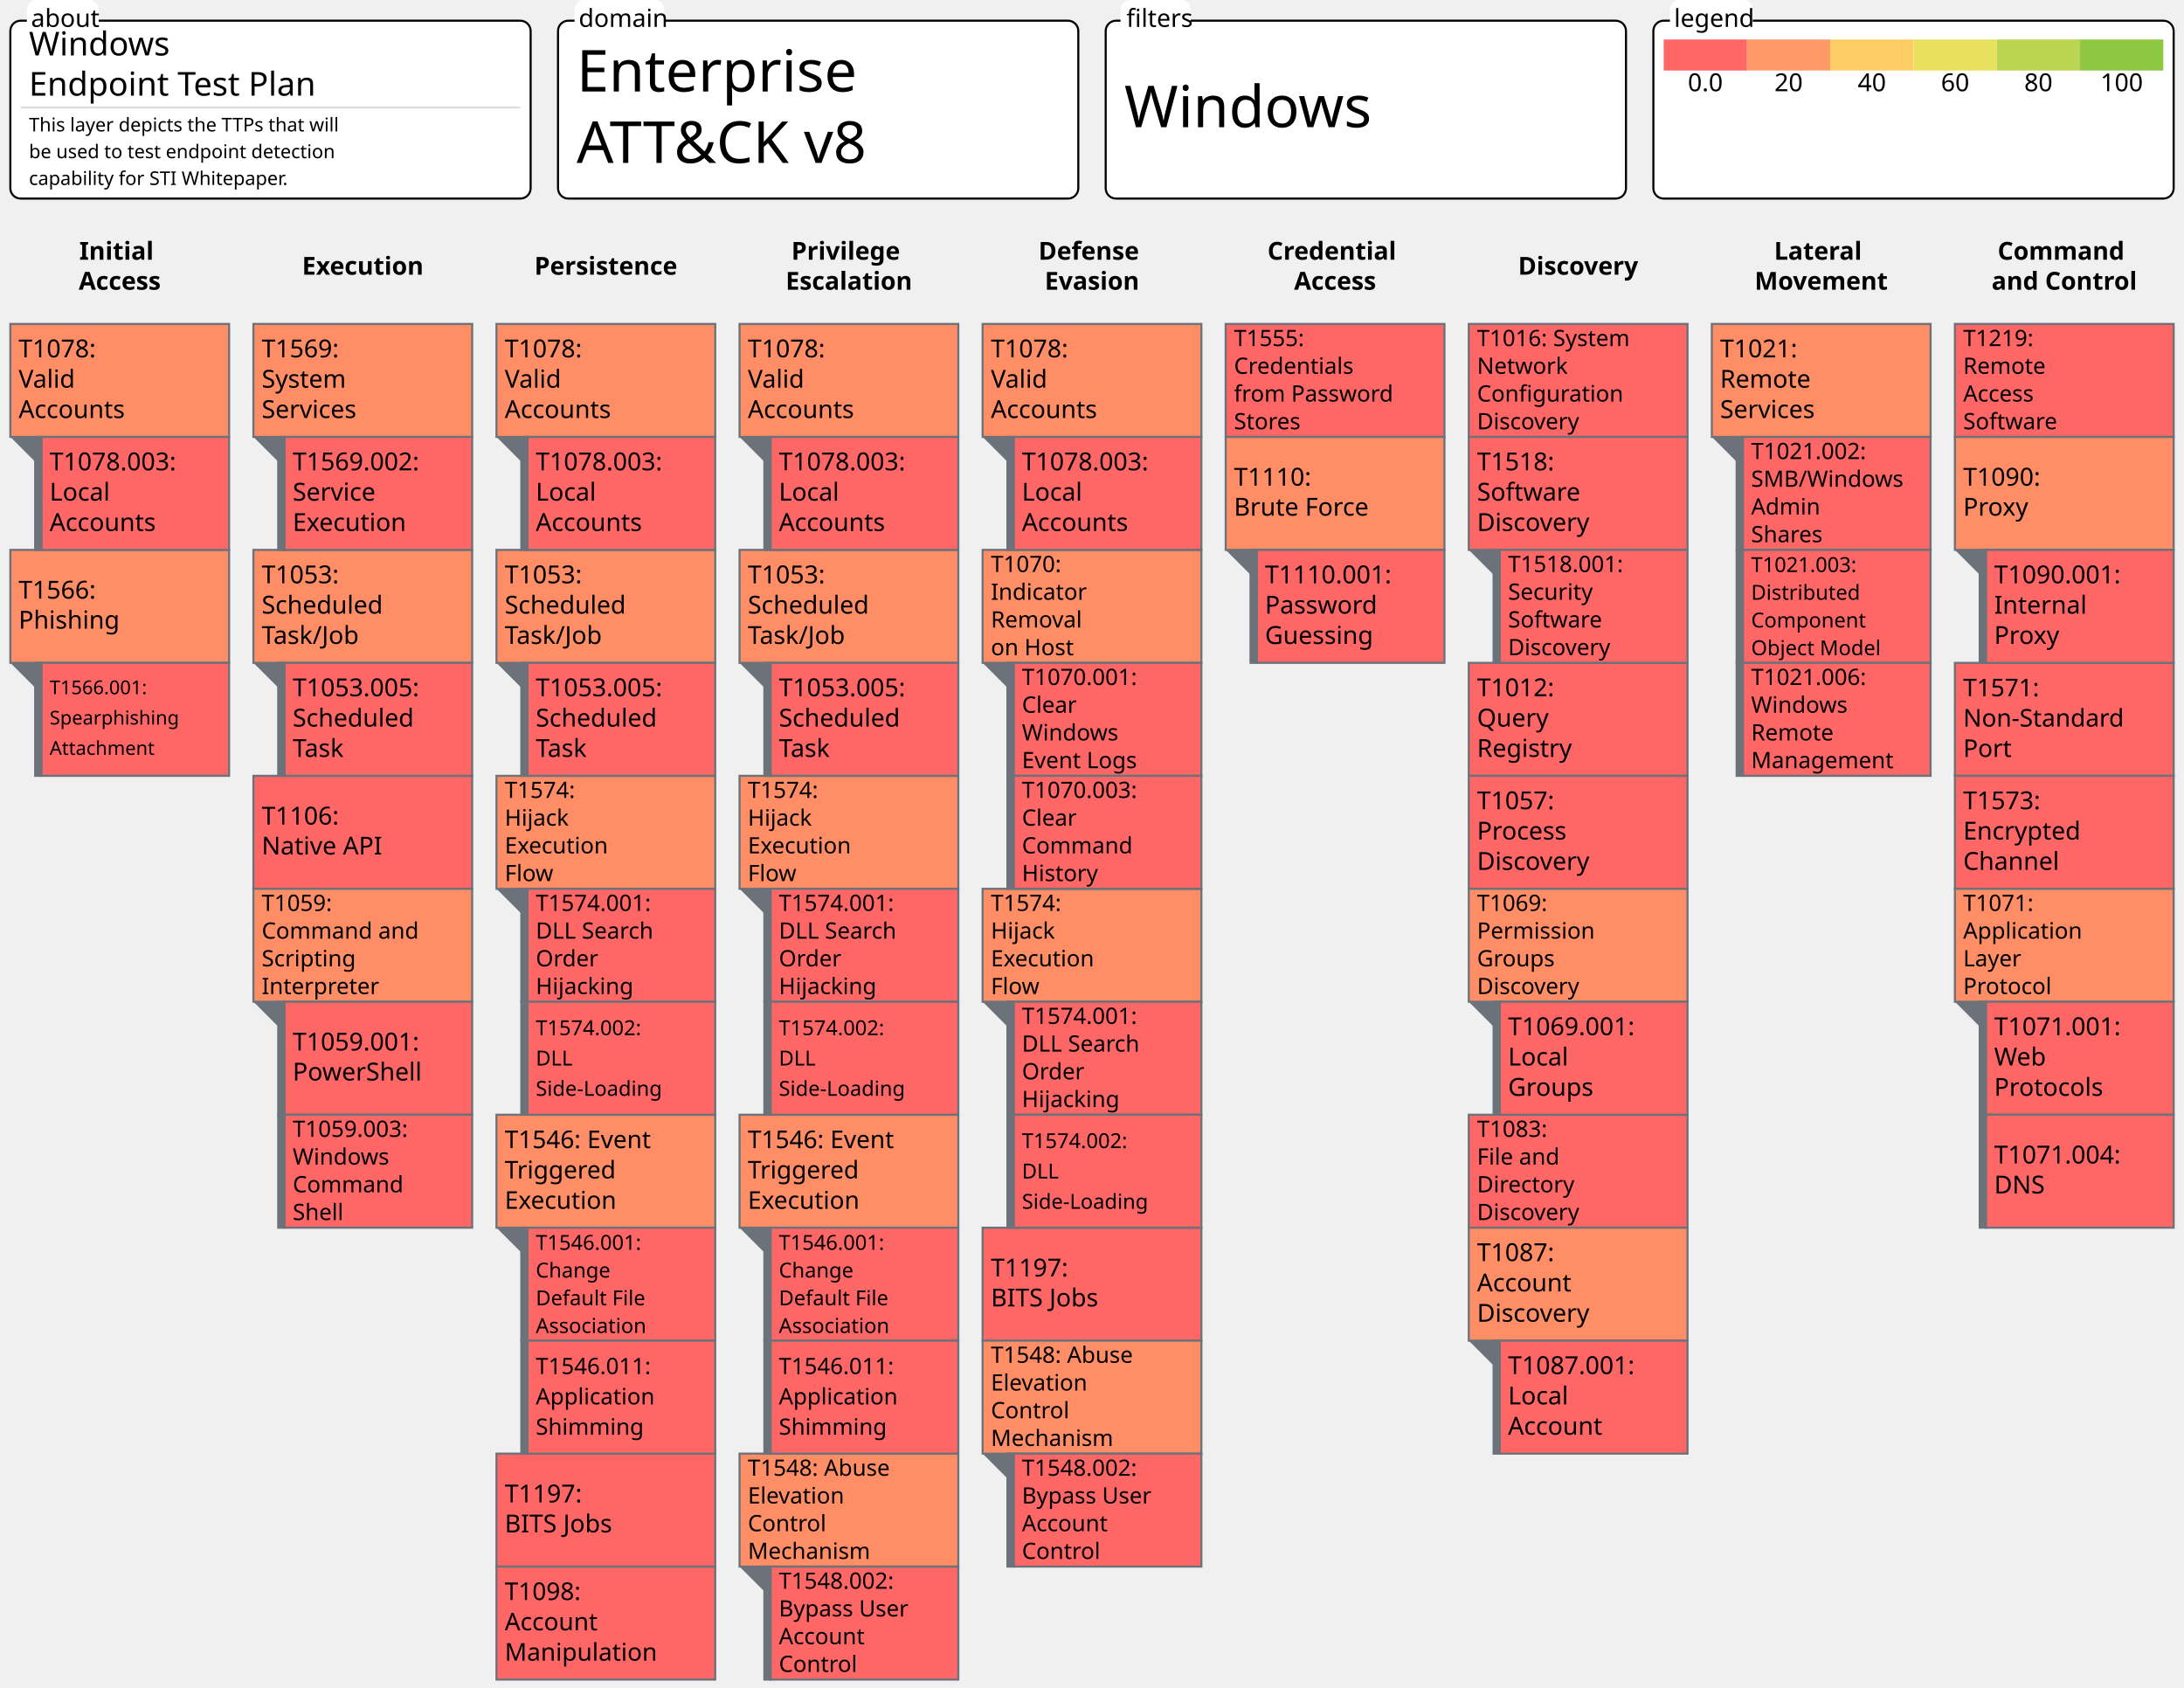
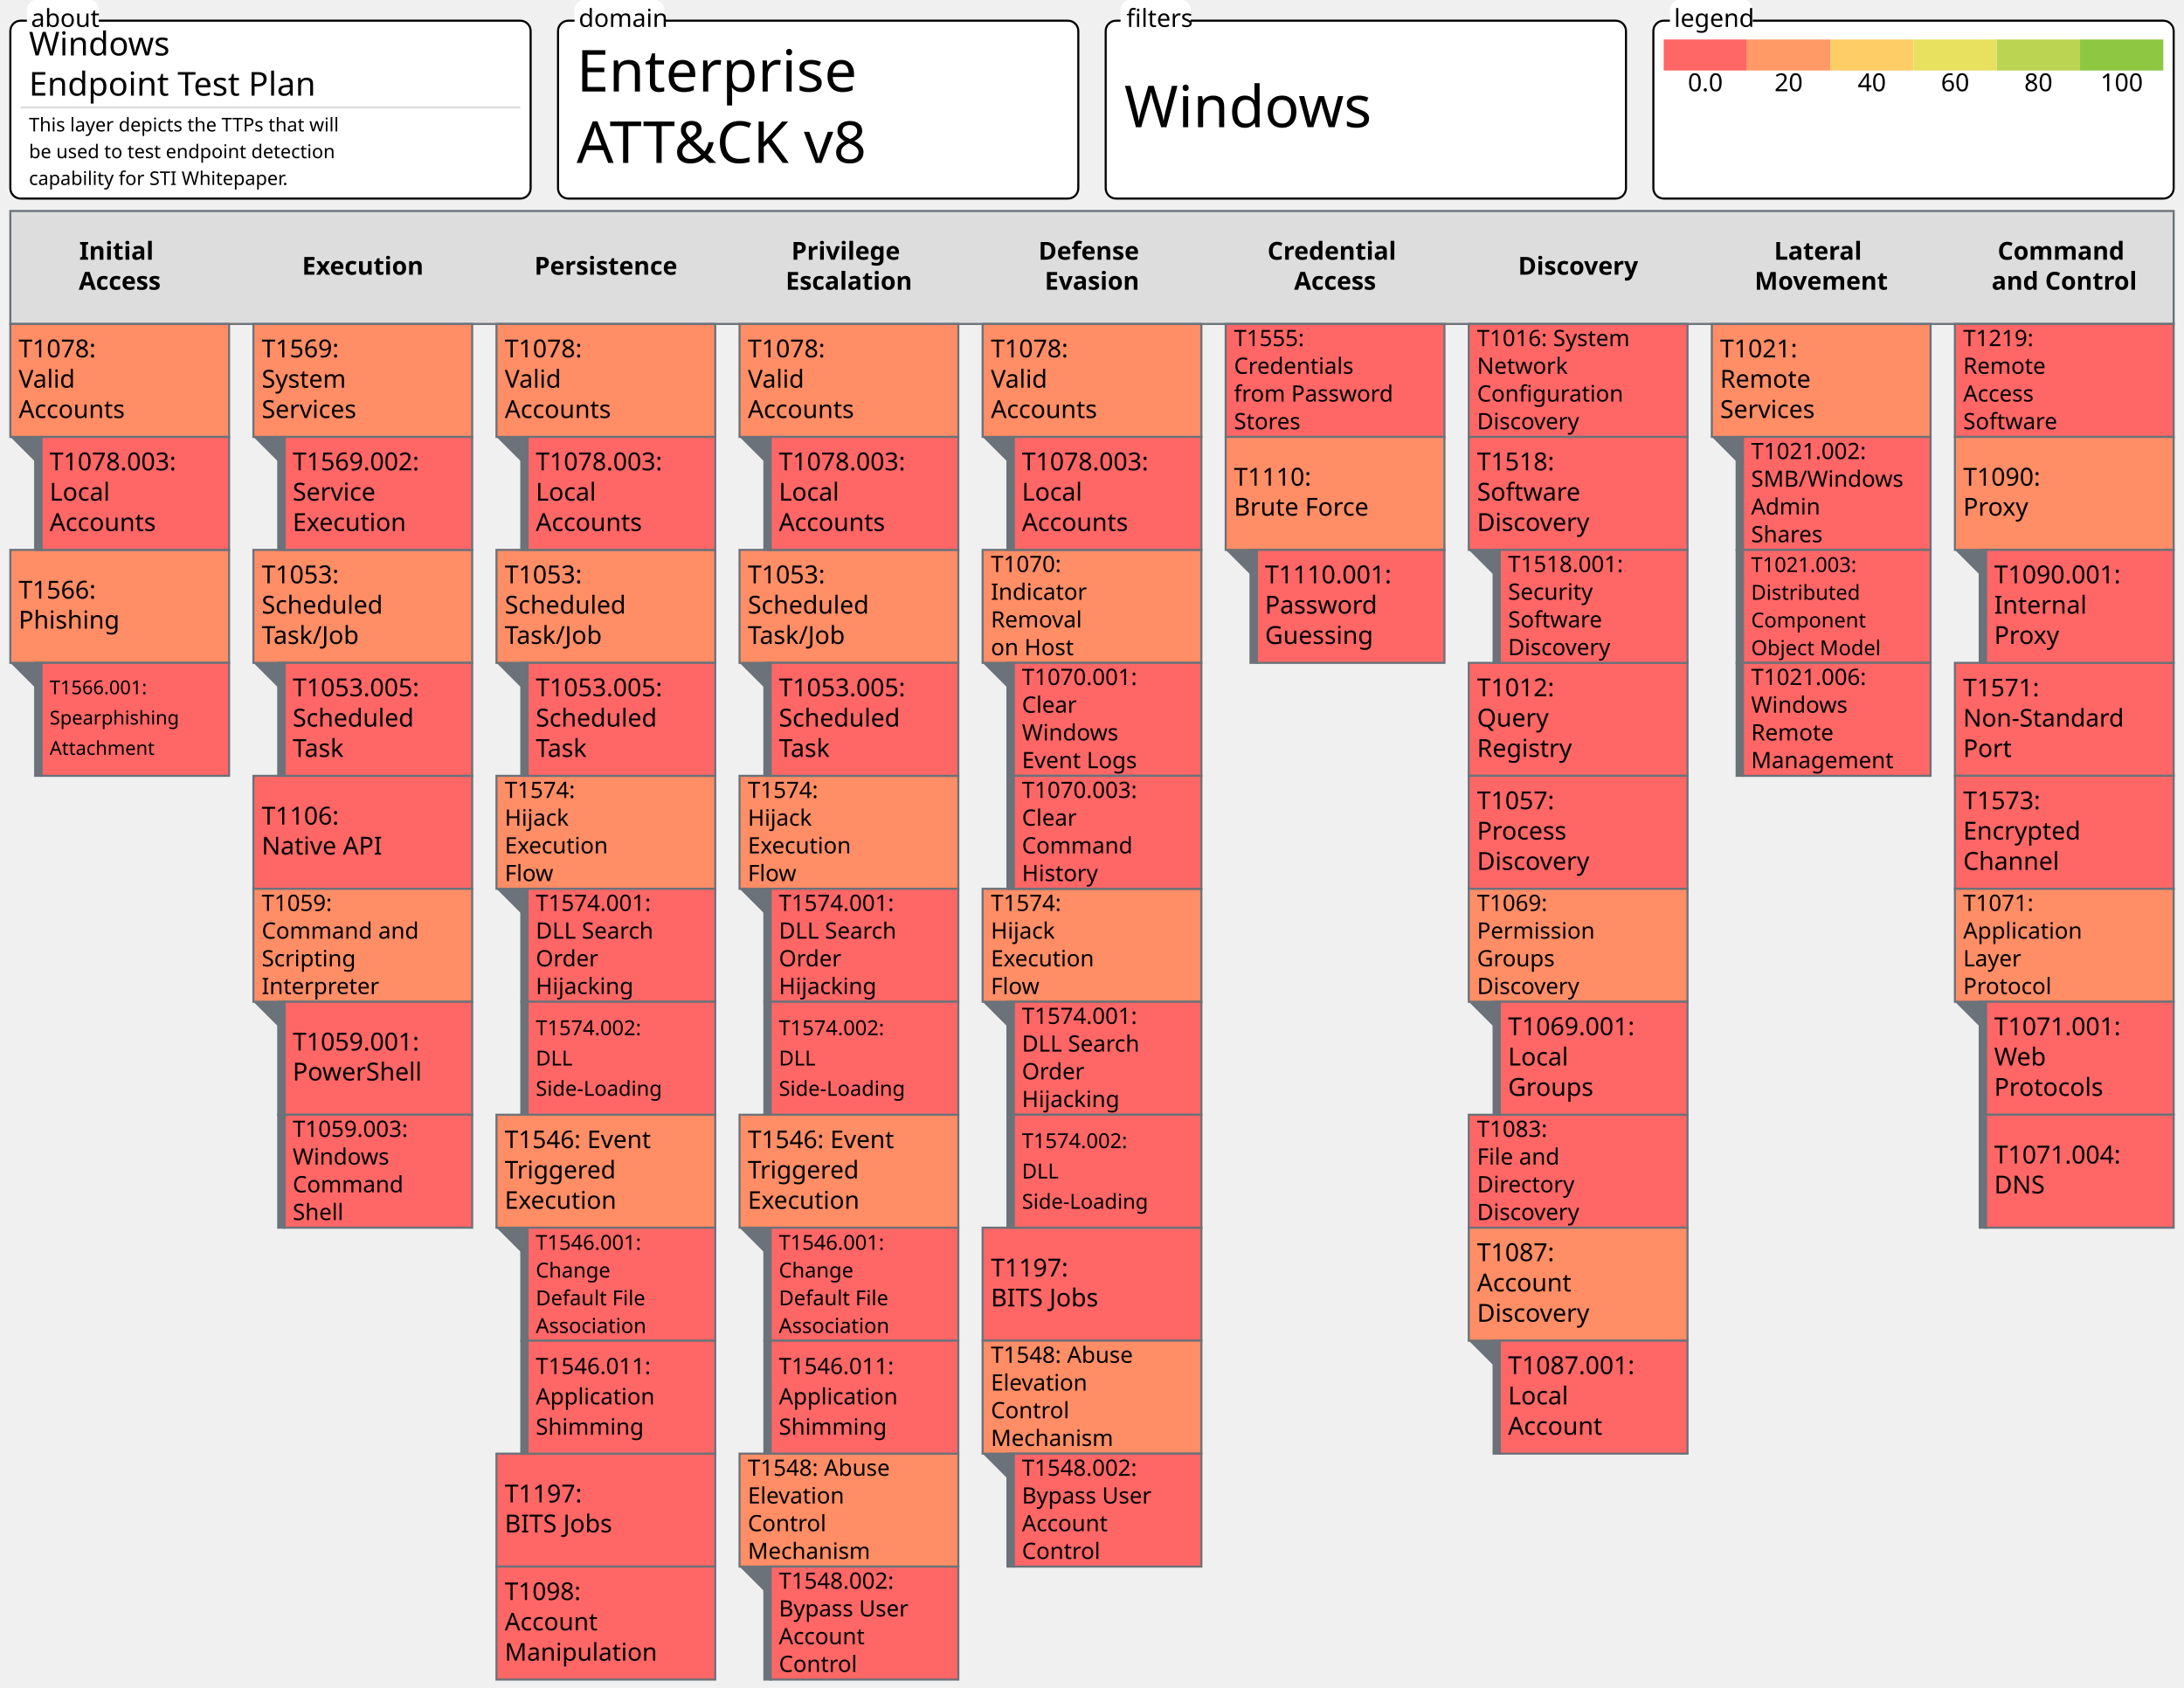
<svg xmlns="http://www.w3.org/2000/svg" width="1056" height="816" id="svgvm0">
  <g transform="translate(5,5)" style="font-family: sans-serif;">
    <g>
      <g transform="translate(0, 0)">
        <g transform="translate(0,5)">
          <rect class="header-box" width="251.57" height="86" stroke="black" fill="white" rx="5" />
          <rect class="label-cover" x="8" y="-10.203" width="34.703" height="17.609" fill="white" rx="5" />
          <text class="header-box-label" x="10" font-size="12" y="3">about</text>
          <g class="header-box-content" transform="translate(5, 0)">
            <g transform="translate(0, 2.097561)">
              <text font-size="15.941">
                <tspan x="4" y="14.713">Windows</tspan>
                <tspan x="4" y="34.14">Endpoint Test Plan</tspan>
              </text>
              <line x1="0" x2="241.57" y1="39.854" y2="39.854" stroke="#dddddd" />
            </g>
            <g transform="translate(0, 44.04878)">
              <text font-size="9.153">
                <tspan x="4" y="9.476">This layer depicts the TTPs that will</tspan>
                <tspan x="4" y="22.427">be used to test endpoint detection</tspan>
                <tspan x="4" y="35.378">capability for STI Whitepaper.</tspan>
              </text>
            </g>
          </g>
        </g>
      </g>
      <g transform="translate(264.8101, 0)">
        <g transform="translate(0,5)">
          <rect class="header-box" width="251.57" height="86" stroke="black" fill="white" rx="5" />
          <rect class="label-cover" x="8" y="-10.203" width="43.359" height="17.609" fill="white" rx="5" />
          <text class="header-box-label" x="10" font-size="12" y="3">domain</text>
          <g class="header-box-content" transform="translate(5, 0)">
            <g transform="translate(0, 4.095238)">
              <text font-size="28">
                <tspan x="4" y="30.155">Enterprise</tspan>
                <tspan x="4" y="64.655">ATT&amp;CK v8</tspan>
              </text>
            </g>
          </g>
        </g>
      </g>
      <g transform="translate(529.6203, 0)">
        <g transform="translate(0,5)">
          <rect class="header-box" width="251.57" height="86" stroke="black" fill="white" rx="5" />
          <rect class="label-cover" x="7.188" y="-10.203" width="33.891" height="17.609" fill="white" rx="5" />
          <text class="header-box-label" x="10" font-size="12" y="3">filters</text>
          <g class="header-box-content" transform="translate(5, 0)">
            <g transform="translate(0, 4.095238)">
              <text font-size="28">
                <tspan x="4" y="47.405">Windows</tspan>
              </text>
            </g>
          </g>
        </g>
      </g>
      <g transform="translate(794.4304, 0)">
        <g transform="translate(0,5)">
          <rect class="header-box" width="251.57" height="86" stroke="black" fill="white" rx="5" />
          <rect class="label-cover" x="8" y="-10.203" width="40.047" height="17.609" fill="white" rx="5" />
          <text class="header-box-label" x="10" font-size="12" y="3">legend</text>
          <g class="header-box-content" transform="translate(5, 0)">
            <g transform="translate(0, 4.095238)">
              <g transform="translate(0, 5)">
                <g class="legendCells">
                  <g class="cell" transform="translate(0,0)">
                    <rect class="swatch" height="15" width="40.262" style="fill: rgb(255, 102, 102);" />
                    <text class="label" transform="translate(20.1308,&#10;          25)" style="text-anchor: middle;">0.0</text>
                  </g>
                  <g class="cell" transform="translate(40.2616,0)">
                    <rect class="swatch" height="15" width="40.262" style="fill: rgb(255, 154, 102);" />
                    <text class="label" transform="translate(20.1308,&#10;          25)" style="text-anchor: middle;">20</text>
                  </g>
                  <g class="cell" transform="translate(80.52321,0)">
                    <rect class="swatch" height="15" width="40.262" style="fill: rgb(255, 205, 102);" />
                    <text class="label" transform="translate(20.1308,&#10;          25)" style="text-anchor: middle;">40</text>
                  </g>
                  <g class="cell" transform="translate(120.7848,0)">
                    <rect class="swatch" height="15" width="40.262" style="fill: rgb(232, 225, 95);" />
                    <text class="label" transform="translate(20.1308,&#10;          25)" style="text-anchor: middle;">60</text>
                  </g>
                  <g class="cell" transform="translate(161.0464,0)">
                    <rect class="swatch" height="15" width="40.262" style="fill: rgb(187, 212, 81);" />
                    <text class="label" transform="translate(20.1308,&#10;          25)" style="text-anchor: middle;">80</text>
                  </g>
                  <g class="cell" transform="translate(201.308,0)">
                    <rect class="swatch" height="15" width="40.262" style="fill: rgb(142, 200, 67);" />
                    <text class="label" transform="translate(20.1308,&#10;          25)" style="text-anchor: middle;">100</text>
                  </g>
                </g>
              </g>
            </g>
          </g>
        </g>
      </g>
    </g>
    <g transform="translate(0,97)">
+       <rect class="tactic-header-background" width="1046" height="54.615" fill="#dddddd" stroke="#6B7279" />
      <g>
        <g class="tactic initial-access" transform="translate(0, 0)">
          <g class="techniques">
            <g class="technique T1078" transform="translate(0, 54.61538)">
              <rect class="cell" height="54.615" width="105.775" fill="rgb(255, 141, 102)" stroke="#6B7279" />
              <polygon class="sidebar" transform="translate(0, 54.61538)" points="0,0 12,0 12,12" fill="#6B7279" visibility="visible" />
              <text font-size="12" fill="black">
                <tspan x="4" y="16.141">T1078:</tspan>
                <tspan x="4" y="30.808">Valid</tspan>
                <tspan x="4" y="45.474">Accounts</tspan>
              </text>
            </g>
            <g class="technique T1566" transform="translate(0, 163.8462)">
              <rect class="cell" height="54.615" width="105.775" fill="rgb(255, 141, 102)" stroke="#6B7279" />
              <polygon class="sidebar" transform="translate(0, 54.61538)" points="0,0 12,0 12,12" fill="#6B7279" visibility="visible" />
              <text font-size="12" fill="black">
                <tspan x="4" y="23.558">T1566:</tspan>
                <tspan x="4" y="38.058">Phishing</tspan>
              </text>
            </g>
          </g>
          <g class="subtechniques">
            <g class="subtechnique T1078.003" transform="translate(15, 109.2308)">
              <rect class="cell" height="54.615" width="90.775" fill="#ff6666" stroke="#6B7279" />
              <rect class="cell" height="54.615" width="3" transform="translate(-3, 0)" fill="#6B7279" stroke="#6B7279" />
              <text font-size="12" fill="black">
                <tspan x="4" y="16.141">T1078.003:</tspan>
                <tspan x="4" y="30.808">Local</tspan>
                <tspan x="4" y="45.474">Accounts</tspan>
              </text>
            </g>
            <g class="subtechnique T1566.001" transform="translate(15, 218.4615)">
              <rect class="cell" height="54.615" width="90.775" fill="#ff6666" stroke="#6B7279" />
              <rect class="cell" height="54.615" width="3" transform="translate(-3, 0)" fill="#6B7279" stroke="#6B7279" />
              <text font-size="9.233" fill="black">
                <tspan x="4" y="15.141">T1566.001:</tspan>
                <tspan x="4" y="29.808">Spearphishing</tspan>
                <tspan x="4" y="44.474">Attachment</tspan>
              </text>
            </g>
          </g>
          <g class="tactic-label">
            <text font-size="12" fill="black" font-weight="bold">
              <tspan text-anchor="middle" x="52.888" y="23.558">Initial</tspan>
              <tspan text-anchor="middle" x="52.888" y="38.058">Access</tspan>
            </text>
          </g>
        </g>
        <g class="tactic execution" transform="translate(117.5281, 0)">
          <g class="techniques">
            <g class="technique T1569" transform="translate(0, 54.61538)">
              <rect class="cell" height="54.615" width="105.775" fill="rgb(255, 141, 102)" stroke="#6B7279" />
              <polygon class="sidebar" transform="translate(0, 54.61538)" points="0,0 12,0 12,12" fill="#6B7279" visibility="visible" />
              <text font-size="12" fill="black">
                <tspan x="4" y="16.141">T1569:</tspan>
                <tspan x="4" y="30.808">System</tspan>
                <tspan x="4" y="45.474">Services</tspan>
              </text>
            </g>
            <g class="technique T1053" transform="translate(0, 163.8462)">
              <rect class="cell" height="54.615" width="105.775" fill="rgb(255, 141, 102)" stroke="#6B7279" />
              <polygon class="sidebar" transform="translate(0, 54.61538)" points="0,0 12,0 12,12" fill="#6B7279" visibility="visible" />
              <text font-size="12" fill="black">
                <tspan x="4" y="16.141">T1053:</tspan>
                <tspan x="4" y="30.808">Scheduled</tspan>
                <tspan x="4" y="45.474">Task/Job</tspan>
              </text>
            </g>
            <g class="technique T1106" transform="translate(0, 273.0769)">
              <rect class="cell" height="54.615" width="105.775" fill="#ff6666" stroke="#6B7279" />
              <polygon class="sidebar" transform="translate(0, 54.61538)" points="0,0 12,0 12,0" fill="#6B7279" visibility="hidden" />
              <text font-size="12" fill="black">
                <tspan x="4" y="23.558">T1106:</tspan>
                <tspan x="4" y="38.058">Native API</tspan>
              </text>
            </g>
            <g class="technique T1059" transform="translate(0, 327.6923)">
              <rect class="cell" height="54.615" width="105.775" fill="rgb(255, 141, 102)" stroke="#6B7279" />
              <polygon class="sidebar" transform="translate(0, 54.61538)" points="0,0 12,0 12,12" fill="#6B7279" visibility="visible" />
              <text font-size="10.923" fill="black">
                <tspan x="4" y="10.702">T1059:</tspan>
                <tspan x="4" y="24.106">Command and</tspan>
                <tspan x="4" y="37.51">Scripting</tspan>
                <tspan x="4" y="50.913">Interpreter</tspan>
              </text>
            </g>
          </g>
          <g class="subtechniques">
            <g class="subtechnique T1569.002" transform="translate(15, 109.2308)">
              <rect class="cell" height="54.615" width="90.775" fill="#ff6666" stroke="#6B7279" />
              <rect class="cell" height="54.615" width="3" transform="translate(-3, 0)" fill="#6B7279" stroke="#6B7279" />
              <text font-size="12" fill="black">
                <tspan x="4" y="16.141">T1569.002:</tspan>
                <tspan x="4" y="30.808">Service</tspan>
                <tspan x="4" y="45.474">Execution</tspan>
              </text>
            </g>
            <g class="subtechnique T1053.005" transform="translate(15, 218.4615)">
              <rect class="cell" height="54.615" width="90.775" fill="#ff6666" stroke="#6B7279" />
              <rect class="cell" height="54.615" width="3" transform="translate(-3, 0)" fill="#6B7279" stroke="#6B7279" />
              <text font-size="12" fill="black">
                <tspan x="4" y="16.141">T1053.005:</tspan>
                <tspan x="4" y="30.808">Scheduled</tspan>
                <tspan x="4" y="45.474">Task</tspan>
              </text>
            </g>
            <g class="subtechnique T1059.001" transform="translate(15, 382.3077)">
              <rect class="cell" height="54.615" width="90.775" fill="#ff6666" stroke="#6B7279" />
              <rect class="cell" height="54.615" width="3" transform="translate(-3, 0)" fill="#6B7279" stroke="#6B7279" />
              <text font-size="12" fill="black">
                <tspan x="4" y="23.558">T1059.001:</tspan>
                <tspan x="4" y="38.058">PowerShell</tspan>
              </text>
            </g>
            <g class="subtechnique T1059.003" transform="translate(15, 436.9231)">
              <rect class="cell" height="54.615" width="90.775" fill="#ff6666" stroke="#6B7279" />
              <rect class="cell" height="54.615" width="3" transform="translate(-3, 0)" fill="#6B7279" stroke="#6B7279" />
              <text font-size="10.923" fill="black">
                <tspan x="4" y="10.702">T1059.003:</tspan>
                <tspan x="4" y="24.106">Windows</tspan>
                <tspan x="4" y="37.51">Command</tspan>
                <tspan x="4" y="50.913">Shell</tspan>
              </text>
            </g>
          </g>
          <g class="tactic-label">
            <text font-size="12" fill="black" font-weight="bold">
              <tspan text-anchor="middle" x="52.888" y="30.808">Execution</tspan>
            </text>
          </g>
        </g>
        <g class="tactic persistence" transform="translate(235.0562, 0)">
          <g class="techniques">
            <g class="technique T1078" transform="translate(0, 54.61538)">
              <rect class="cell" height="54.615" width="105.775" fill="rgb(255, 141, 102)" stroke="#6B7279" />
              <polygon class="sidebar" transform="translate(0, 54.61538)" points="0,0 12,0 12,12" fill="#6B7279" visibility="visible" />
              <text font-size="12" fill="black">
                <tspan x="4" y="16.141">T1078:</tspan>
                <tspan x="4" y="30.808">Valid</tspan>
                <tspan x="4" y="45.474">Accounts</tspan>
              </text>
            </g>
            <g class="technique T1053" transform="translate(0, 163.8462)">
              <rect class="cell" height="54.615" width="105.775" fill="rgb(255, 141, 102)" stroke="#6B7279" />
              <polygon class="sidebar" transform="translate(0, 54.61538)" points="0,0 12,0 12,12" fill="#6B7279" visibility="visible" />
              <text font-size="12" fill="black">
                <tspan x="4" y="16.141">T1053:</tspan>
                <tspan x="4" y="30.808">Scheduled</tspan>
                <tspan x="4" y="45.474">Task/Job</tspan>
              </text>
            </g>
            <g class="technique T1574" transform="translate(0, 273.0769)">
              <rect class="cell" height="54.615" width="105.775" fill="rgb(255, 141, 102)" stroke="#6B7279" />
              <polygon class="sidebar" transform="translate(0, 54.61538)" points="0,0 12,0 12,12" fill="#6B7279" visibility="visible" />
              <text font-size="10.923" fill="black">
                <tspan x="4" y="10.702">T1574:</tspan>
                <tspan x="4" y="24.106">Hijack</tspan>
                <tspan x="4" y="37.51">Execution</tspan>
                <tspan x="4" y="50.913">Flow</tspan>
              </text>
            </g>
            <g class="technique T1546" transform="translate(0, 436.9231)">
              <rect class="cell" height="54.615" width="105.775" fill="rgb(255, 141, 102)" stroke="#6B7279" />
              <polygon class="sidebar" transform="translate(0, 54.61538)" points="0,0 12,0 12,12" fill="#6B7279" visibility="visible" />
              <text font-size="11.815" fill="black">
                <tspan x="4" y="16.141">T1546: Event</tspan>
                <tspan x="4" y="30.808">Triggered</tspan>
                <tspan x="4" y="45.474">Execution</tspan>
              </text>
            </g>
            <g class="technique T1197" transform="translate(0, 600.7692)">
              <rect class="cell" height="54.615" width="105.775" fill="#ff6666" stroke="#6B7279" />
              <polygon class="sidebar" transform="translate(0, 54.61538)" points="0,0 12,0 12,0" fill="#6B7279" visibility="hidden" />
              <text font-size="12" fill="black">
                <tspan x="4" y="23.558">T1197:</tspan>
                <tspan x="4" y="38.058">BITS Jobs</tspan>
              </text>
            </g>
            <g class="technique T1098" transform="translate(0, 655.3846)">
              <rect class="cell" height="54.615" width="105.775" fill="#ff6666" stroke="#6B7279" />
              <polygon class="sidebar" transform="translate(0, 54.61538)" points="0,0 12,0 12,0" fill="#6B7279" visibility="visible" />
              <text font-size="11.815" fill="black">
                <tspan x="4" y="16.141">T1098:</tspan>
                <tspan x="4" y="30.808">Account</tspan>
                <tspan x="4" y="45.474">Manipulation</tspan>
              </text>
            </g>
          </g>
          <g class="subtechniques">
            <g class="subtechnique T1078.003" transform="translate(15, 109.2308)">
              <rect class="cell" height="54.615" width="90.775" fill="#ff6666" stroke="#6B7279" />
              <rect class="cell" height="54.615" width="3" transform="translate(-3, 0)" fill="#6B7279" stroke="#6B7279" />
              <text font-size="12" fill="black">
                <tspan x="4" y="16.141">T1078.003:</tspan>
                <tspan x="4" y="30.808">Local</tspan>
                <tspan x="4" y="45.474">Accounts</tspan>
              </text>
            </g>
            <g class="subtechnique T1053.005" transform="translate(15, 218.4615)">
              <rect class="cell" height="54.615" width="90.775" fill="#ff6666" stroke="#6B7279" />
              <rect class="cell" height="54.615" width="3" transform="translate(-3, 0)" fill="#6B7279" stroke="#6B7279" />
              <text font-size="12" fill="black">
                <tspan x="4" y="16.141">T1053.005:</tspan>
                <tspan x="4" y="30.808">Scheduled</tspan>
                <tspan x="4" y="45.474">Task</tspan>
              </text>
            </g>
            <g class="subtechnique T1574.001" transform="translate(15, 327.6923)">
              <rect class="cell" height="54.615" width="90.775" fill="#ff6666" stroke="#6B7279" />
              <rect class="cell" height="54.615" width="3" transform="translate(-3, 0)" fill="#6B7279" stroke="#6B7279" />
              <text font-size="10.923" fill="black">
                <tspan x="4" y="10.702">T1574.001:</tspan>
                <tspan x="4" y="24.106">DLL Search</tspan>
                <tspan x="4" y="37.51">Order</tspan>
                <tspan x="4" y="50.913">Hijacking</tspan>
              </text>
            </g>
            <g class="subtechnique T1574.002" transform="translate(15, 382.3077)">
              <rect class="cell" height="54.615" width="90.775" fill="#ff6666" stroke="#6B7279" />
              <rect class="cell" height="54.615" width="3" transform="translate(-3, 0)" fill="#6B7279" stroke="#6B7279" />
              <text font-size="10.002" fill="black">
                <tspan x="4" y="16.141">T1574.002:</tspan>
                <tspan x="4" y="30.808">DLL</tspan>
                <tspan x="4" y="45.474">Side-Loading</tspan>
              </text>
            </g>
            <g class="subtechnique T1546.001" transform="translate(15, 491.5385)">
              <rect class="cell" height="54.615" width="90.775" fill="#ff6666" stroke="#6B7279" />
              <rect class="cell" height="54.615" width="3" transform="translate(-3, 0)" fill="#6B7279" stroke="#6B7279" />
              <text font-size="10.002" fill="black">
                <tspan x="4" y="10.702">T1546.001:</tspan>
                <tspan x="4" y="24.106">Change</tspan>
                <tspan x="4" y="37.51">Default File</tspan>
                <tspan x="4" y="50.913">Association</tspan>
              </text>
            </g>
            <g class="subtechnique T1546.011" transform="translate(15, 546.1538)">
              <rect class="cell" height="54.615" width="90.775" fill="#ff6666" stroke="#6B7279" />
              <rect class="cell" height="54.615" width="3" transform="translate(-3, 0)" fill="#6B7279" stroke="#6B7279" />
              <text font-size="10.911" fill="black">
                <tspan x="4" y="16.141">T1546.011:</tspan>
                <tspan x="4" y="30.808">Application</tspan>
                <tspan x="4" y="45.474">Shimming</tspan>
              </text>
            </g>
          </g>
          <g class="tactic-label">
            <text font-size="12" fill="black" font-weight="bold">
              <tspan text-anchor="middle" x="52.888" y="30.808">Persistence</tspan>
            </text>
          </g>
        </g>
        <g class="tactic privilege-escalation" transform="translate(352.5843, 0)">
          <g class="techniques">
            <g class="technique T1078" transform="translate(0, 54.61538)">
              <rect class="cell" height="54.615" width="105.775" fill="rgb(255, 141, 102)" stroke="#6B7279" />
              <polygon class="sidebar" transform="translate(0, 54.61538)" points="0,0 12,0 12,12" fill="#6B7279" visibility="visible" />
              <text font-size="12" fill="black">
                <tspan x="4" y="16.141">T1078:</tspan>
                <tspan x="4" y="30.808">Valid</tspan>
                <tspan x="4" y="45.474">Accounts</tspan>
              </text>
            </g>
            <g class="technique T1053" transform="translate(0, 163.8462)">
              <rect class="cell" height="54.615" width="105.775" fill="rgb(255, 141, 102)" stroke="#6B7279" />
              <polygon class="sidebar" transform="translate(0, 54.61538)" points="0,0 12,0 12,12" fill="#6B7279" visibility="visible" />
              <text font-size="12" fill="black">
                <tspan x="4" y="16.141">T1053:</tspan>
                <tspan x="4" y="30.808">Scheduled</tspan>
                <tspan x="4" y="45.474">Task/Job</tspan>
              </text>
            </g>
            <g class="technique T1574" transform="translate(0, 273.0769)">
              <rect class="cell" height="54.615" width="105.775" fill="rgb(255, 141, 102)" stroke="#6B7279" />
              <polygon class="sidebar" transform="translate(0, 54.61538)" points="0,0 12,0 12,12" fill="#6B7279" visibility="visible" />
              <text font-size="10.923" fill="black">
                <tspan x="4" y="10.702">T1574:</tspan>
                <tspan x="4" y="24.106">Hijack</tspan>
                <tspan x="4" y="37.51">Execution</tspan>
                <tspan x="4" y="50.913">Flow</tspan>
              </text>
            </g>
            <g class="technique T1546" transform="translate(0, 436.9231)">
              <rect class="cell" height="54.615" width="105.775" fill="rgb(255, 141, 102)" stroke="#6B7279" />
              <polygon class="sidebar" transform="translate(0, 54.61538)" points="0,0 12,0 12,12" fill="#6B7279" visibility="visible" />
              <text font-size="11.815" fill="black">
                <tspan x="4" y="16.141">T1546: Event</tspan>
                <tspan x="4" y="30.808">Triggered</tspan>
                <tspan x="4" y="45.474">Execution</tspan>
              </text>
            </g>
            <g class="technique T1548" transform="translate(0, 600.7692)">
              <rect class="cell" height="54.615" width="105.775" fill="rgb(255, 141, 102)" stroke="#6B7279" />
              <polygon class="sidebar" transform="translate(0, 54.61538)" points="0,0 12,0 12,12" fill="#6B7279" visibility="visible" />
              <text font-size="10.923" fill="black">
                <tspan x="4" y="10.702">T1548: Abuse</tspan>
                <tspan x="4" y="24.106">Elevation</tspan>
                <tspan x="4" y="37.51">Control</tspan>
                <tspan x="4" y="50.913">Mechanism</tspan>
              </text>
            </g>
          </g>
          <g class="subtechniques">
            <g class="subtechnique T1078.003" transform="translate(15, 109.2308)">
              <rect class="cell" height="54.615" width="90.775" fill="#ff6666" stroke="#6B7279" />
              <rect class="cell" height="54.615" width="3" transform="translate(-3, 0)" fill="#6B7279" stroke="#6B7279" />
              <text font-size="12" fill="black">
                <tspan x="4" y="16.141">T1078.003:</tspan>
                <tspan x="4" y="30.808">Local</tspan>
                <tspan x="4" y="45.474">Accounts</tspan>
              </text>
            </g>
            <g class="subtechnique T1053.005" transform="translate(15, 218.4615)">
              <rect class="cell" height="54.615" width="90.775" fill="#ff6666" stroke="#6B7279" />
              <rect class="cell" height="54.615" width="3" transform="translate(-3, 0)" fill="#6B7279" stroke="#6B7279" />
              <text font-size="12" fill="black">
                <tspan x="4" y="16.141">T1053.005:</tspan>
                <tspan x="4" y="30.808">Scheduled</tspan>
                <tspan x="4" y="45.474">Task</tspan>
              </text>
            </g>
            <g class="subtechnique T1574.001" transform="translate(15, 327.6923)">
              <rect class="cell" height="54.615" width="90.775" fill="#ff6666" stroke="#6B7279" />
              <rect class="cell" height="54.615" width="3" transform="translate(-3, 0)" fill="#6B7279" stroke="#6B7279" />
              <text font-size="10.923" fill="black">
                <tspan x="4" y="10.702">T1574.001:</tspan>
                <tspan x="4" y="24.106">DLL Search</tspan>
                <tspan x="4" y="37.51">Order</tspan>
                <tspan x="4" y="50.913">Hijacking</tspan>
              </text>
            </g>
            <g class="subtechnique T1574.002" transform="translate(15, 382.3077)">
              <rect class="cell" height="54.615" width="90.775" fill="#ff6666" stroke="#6B7279" />
              <rect class="cell" height="54.615" width="3" transform="translate(-3, 0)" fill="#6B7279" stroke="#6B7279" />
              <text font-size="10.002" fill="black">
                <tspan x="4" y="16.141">T1574.002:</tspan>
                <tspan x="4" y="30.808">DLL</tspan>
                <tspan x="4" y="45.474">Side-Loading</tspan>
              </text>
            </g>
            <g class="subtechnique T1546.001" transform="translate(15, 491.5385)">
              <rect class="cell" height="54.615" width="90.775" fill="#ff6666" stroke="#6B7279" />
              <rect class="cell" height="54.615" width="3" transform="translate(-3, 0)" fill="#6B7279" stroke="#6B7279" />
              <text font-size="10.002" fill="black">
                <tspan x="4" y="10.702">T1546.001:</tspan>
                <tspan x="4" y="24.106">Change</tspan>
                <tspan x="4" y="37.51">Default File</tspan>
                <tspan x="4" y="50.913">Association</tspan>
              </text>
            </g>
            <g class="subtechnique T1546.011" transform="translate(15, 546.1538)">
              <rect class="cell" height="54.615" width="90.775" fill="#ff6666" stroke="#6B7279" />
              <rect class="cell" height="54.615" width="3" transform="translate(-3, 0)" fill="#6B7279" stroke="#6B7279" />
              <text font-size="10.911" fill="black">
                <tspan x="4" y="16.141">T1546.011:</tspan>
                <tspan x="4" y="30.808">Application</tspan>
                <tspan x="4" y="45.474">Shimming</tspan>
              </text>
            </g>
            <g class="subtechnique T1548.002" transform="translate(15, 655.3846)">
              <rect class="cell" height="54.615" width="90.775" fill="#ff6666" stroke="#6B7279" />
              <rect class="cell" height="54.615" width="3" transform="translate(-3, 0)" fill="#6B7279" stroke="#6B7279" />
              <text font-size="10.911" fill="black">
                <tspan x="4" y="10.702">T1548.002:</tspan>
                <tspan x="4" y="24.106">Bypass User</tspan>
                <tspan x="4" y="37.51">Account</tspan>
                <tspan x="4" y="50.913">Control</tspan>
              </text>
            </g>
          </g>
          <g class="tactic-label">
            <text font-size="12" fill="black" font-weight="bold">
              <tspan text-anchor="middle" x="52.888" y="23.558">Privilege</tspan>
              <tspan text-anchor="middle" x="52.888" y="38.058">Escalation</tspan>
            </text>
          </g>
        </g>
        <g class="tactic defense-evasion" transform="translate(470.1124, 0)">
          <g class="techniques">
            <g class="technique T1078" transform="translate(0, 54.61538)">
              <rect class="cell" height="54.615" width="105.775" fill="rgb(255, 141, 102)" stroke="#6B7279" />
              <polygon class="sidebar" transform="translate(0, 54.61538)" points="0,0 12,0 12,12" fill="#6B7279" visibility="visible" />
              <text font-size="12" fill="black">
                <tspan x="4" y="16.141">T1078:</tspan>
                <tspan x="4" y="30.808">Valid</tspan>
                <tspan x="4" y="45.474">Accounts</tspan>
              </text>
            </g>
            <g class="technique T1070" transform="translate(0, 163.8462)">
              <rect class="cell" height="54.615" width="105.775" fill="rgb(255, 141, 102)" stroke="#6B7279" />
              <polygon class="sidebar" transform="translate(0, 54.61538)" points="0,0 12,0 12,12" fill="#6B7279" visibility="visible" />
              <text font-size="10.923" fill="black">
                <tspan x="4" y="10.702">T1070:</tspan>
                <tspan x="4" y="24.106">Indicator</tspan>
                <tspan x="4" y="37.51">Removal</tspan>
                <tspan x="4" y="50.913">on Host</tspan>
              </text>
            </g>
            <g class="technique T1574" transform="translate(0, 327.6923)">
              <rect class="cell" height="54.615" width="105.775" fill="rgb(255, 141, 102)" stroke="#6B7279" />
              <polygon class="sidebar" transform="translate(0, 54.61538)" points="0,0 12,0 12,12" fill="#6B7279" visibility="visible" />
              <text font-size="10.923" fill="black">
                <tspan x="4" y="10.702">T1574:</tspan>
                <tspan x="4" y="24.106">Hijack</tspan>
                <tspan x="4" y="37.51">Execution</tspan>
                <tspan x="4" y="50.913">Flow</tspan>
              </text>
            </g>
            <g class="technique T1197" transform="translate(0, 491.5385)">
              <rect class="cell" height="54.615" width="105.775" fill="#ff6666" stroke="#6B7279" />
              <polygon class="sidebar" transform="translate(0, 54.61538)" points="0,0 12,0 12,0" fill="#6B7279" visibility="hidden" />
              <text font-size="12" fill="black">
                <tspan x="4" y="23.558">T1197:</tspan>
                <tspan x="4" y="38.058">BITS Jobs</tspan>
              </text>
            </g>
            <g class="technique T1548" transform="translate(0, 546.1538)">
              <rect class="cell" height="54.615" width="105.775" fill="rgb(255, 141, 102)" stroke="#6B7279" />
              <polygon class="sidebar" transform="translate(0, 54.61538)" points="0,0 12,0 12,12" fill="#6B7279" visibility="visible" />
              <text font-size="10.923" fill="black">
                <tspan x="4" y="10.702">T1548: Abuse</tspan>
                <tspan x="4" y="24.106">Elevation</tspan>
                <tspan x="4" y="37.51">Control</tspan>
                <tspan x="4" y="50.913">Mechanism</tspan>
              </text>
            </g>
          </g>
          <g class="subtechniques">
            <g class="subtechnique T1078.003" transform="translate(15, 109.2308)">
              <rect class="cell" height="54.615" width="90.775" fill="#ff6666" stroke="#6B7279" />
              <rect class="cell" height="54.615" width="3" transform="translate(-3, 0)" fill="#6B7279" stroke="#6B7279" />
              <text font-size="12" fill="black">
                <tspan x="4" y="16.141">T1078.003:</tspan>
                <tspan x="4" y="30.808">Local</tspan>
                <tspan x="4" y="45.474">Accounts</tspan>
              </text>
            </g>
            <g class="subtechnique T1070.001" transform="translate(15, 218.4615)">
              <rect class="cell" height="54.615" width="90.775" fill="#ff6666" stroke="#6B7279" />
              <rect class="cell" height="54.615" width="3" transform="translate(-3, 0)" fill="#6B7279" stroke="#6B7279" />
              <text font-size="10.923" fill="black">
                <tspan x="4" y="10.702">T1070.001:</tspan>
                <tspan x="4" y="24.106">Clear</tspan>
                <tspan x="4" y="37.51">Windows</tspan>
                <tspan x="4" y="50.913">Event Logs</tspan>
              </text>
            </g>
            <g class="subtechnique T1070.003" transform="translate(15, 273.0769)">
              <rect class="cell" height="54.615" width="90.775" fill="#ff6666" stroke="#6B7279" />
              <rect class="cell" height="54.615" width="3" transform="translate(-3, 0)" fill="#6B7279" stroke="#6B7279" />
              <text font-size="10.923" fill="black">
                <tspan x="4" y="10.702">T1070.003:</tspan>
                <tspan x="4" y="24.106">Clear</tspan>
                <tspan x="4" y="37.51">Command</tspan>
                <tspan x="4" y="50.913">History</tspan>
              </text>
            </g>
            <g class="subtechnique T1574.001" transform="translate(15, 382.3077)">
              <rect class="cell" height="54.615" width="90.775" fill="#ff6666" stroke="#6B7279" />
              <rect class="cell" height="54.615" width="3" transform="translate(-3, 0)" fill="#6B7279" stroke="#6B7279" />
              <text font-size="10.923" fill="black">
                <tspan x="4" y="10.702">T1574.001:</tspan>
                <tspan x="4" y="24.106">DLL Search</tspan>
                <tspan x="4" y="37.51">Order</tspan>
                <tspan x="4" y="50.913">Hijacking</tspan>
              </text>
            </g>
            <g class="subtechnique T1574.002" transform="translate(15, 436.9231)">
              <rect class="cell" height="54.615" width="90.775" fill="#ff6666" stroke="#6B7279" />
              <rect class="cell" height="54.615" width="3" transform="translate(-3, 0)" fill="#6B7279" stroke="#6B7279" />
              <text font-size="10.002" fill="black">
                <tspan x="4" y="16.141">T1574.002:</tspan>
                <tspan x="4" y="30.808">DLL</tspan>
                <tspan x="4" y="45.474">Side-Loading</tspan>
              </text>
            </g>
            <g class="subtechnique T1548.002" transform="translate(15, 600.7692)">
              <rect class="cell" height="54.615" width="90.775" fill="#ff6666" stroke="#6B7279" />
              <rect class="cell" height="54.615" width="3" transform="translate(-3, 0)" fill="#6B7279" stroke="#6B7279" />
              <text font-size="10.911" fill="black">
                <tspan x="4" y="10.702">T1548.002:</tspan>
                <tspan x="4" y="24.106">Bypass User</tspan>
                <tspan x="4" y="37.51">Account</tspan>
                <tspan x="4" y="50.913">Control</tspan>
              </text>
            </g>
          </g>
          <g class="tactic-label">
            <text font-size="12" fill="black" font-weight="bold">
              <tspan text-anchor="middle" x="52.888" y="23.558">Defense</tspan>
              <tspan text-anchor="middle" x="52.888" y="38.058">Evasion</tspan>
            </text>
          </g>
        </g>
        <g class="tactic credential-access" transform="translate(587.6404, 0)">
          <g class="techniques">
            <g class="technique T1555" transform="translate(0, 54.61538)">
              <rect class="cell" height="54.615" width="105.775" fill="#ff6666" stroke="#6B7279" />
              <polygon class="sidebar" transform="translate(0, 54.61538)" points="0,0 12,0 12,0" fill="#6B7279" visibility="visible" />
              <text font-size="10.906" fill="black">
                <tspan x="4" y="10.702">T1555:</tspan>
                <tspan x="4" y="24.106">Credentials</tspan>
                <tspan x="4" y="37.51">from Password</tspan>
                <tspan x="4" y="50.913">Stores</tspan>
              </text>
            </g>
            <g class="technique T1110" transform="translate(0, 109.2308)">
              <rect class="cell" height="54.615" width="105.775" fill="rgb(255, 141, 102)" stroke="#6B7279" />
              <polygon class="sidebar" transform="translate(0, 54.61538)" points="0,0 12,0 12,12" fill="#6B7279" visibility="visible" />
              <text font-size="12" fill="black">
                <tspan x="4" y="23.558">T1110:</tspan>
                <tspan x="4" y="38.058">Brute Force</tspan>
              </text>
            </g>
          </g>
          <g class="subtechniques">
            <g class="subtechnique T1110.001" transform="translate(15, 163.8462)">
              <rect class="cell" height="54.615" width="90.775" fill="#ff6666" stroke="#6B7279" />
              <rect class="cell" height="54.615" width="3" transform="translate(-3, 0)" fill="#6B7279" stroke="#6B7279" />
              <text font-size="12" fill="black">
                <tspan x="4" y="16.141">T1110.001:</tspan>
                <tspan x="4" y="30.808">Password</tspan>
                <tspan x="4" y="45.474">Guessing</tspan>
              </text>
            </g>
          </g>
          <g class="tactic-label">
            <text font-size="12" fill="black" font-weight="bold">
              <tspan text-anchor="middle" x="52.888" y="23.558">Credential</tspan>
              <tspan text-anchor="middle" x="52.888" y="38.058">Access</tspan>
            </text>
          </g>
        </g>
        <g class="tactic discovery" transform="translate(705.1685, 0)">
          <g class="techniques">
            <g class="technique T1016" transform="translate(0, 54.61538)">
              <rect class="cell" height="54.615" width="105.775" fill="#ff6666" stroke="#6B7279" />
              <polygon class="sidebar" transform="translate(0, 54.61538)" points="0,0 12,0 12,0" fill="#6B7279" visibility="hidden" />
              <text font-size="10.906" fill="black">
                <tspan x="4" y="10.702">T1016: System</tspan>
                <tspan x="4" y="24.106">Network</tspan>
                <tspan x="4" y="37.51">Configuration</tspan>
                <tspan x="4" y="50.913">Discovery</tspan>
              </text>
            </g>
            <g class="technique T1518" transform="translate(0, 109.2308)">
              <rect class="cell" height="54.615" width="105.775" fill="#ff6666" stroke="#6B7279" />
              <polygon class="sidebar" transform="translate(0, 54.61538)" points="0,0 12,0 12,12" fill="#6B7279" visibility="visible" />
              <text font-size="12" fill="black">
                <tspan x="4" y="16.141">T1518:</tspan>
                <tspan x="4" y="30.808">Software</tspan>
                <tspan x="4" y="45.474">Discovery</tspan>
              </text>
            </g>
            <g class="technique T1012" transform="translate(0, 218.4615)">
              <rect class="cell" height="54.615" width="105.775" fill="#ff6666" stroke="#6B7279" />
              <polygon class="sidebar" transform="translate(0, 54.61538)" points="0,0 12,0 12,0" fill="#6B7279" visibility="hidden" />
              <text font-size="12" fill="black">
                <tspan x="4" y="16.141">T1012:</tspan>
                <tspan x="4" y="30.808">Query</tspan>
                <tspan x="4" y="45.474">Registry</tspan>
              </text>
            </g>
            <g class="technique T1057" transform="translate(0, 273.0769)">
              <rect class="cell" height="54.615" width="105.775" fill="#ff6666" stroke="#6B7279" />
              <polygon class="sidebar" transform="translate(0, 54.61538)" points="0,0 12,0 12,0" fill="#6B7279" visibility="hidden" />
              <text font-size="12" fill="black">
                <tspan x="4" y="16.141">T1057:</tspan>
                <tspan x="4" y="30.808">Process</tspan>
                <tspan x="4" y="45.474">Discovery</tspan>
              </text>
            </g>
            <g class="technique T1069" transform="translate(0, 327.6923)">
              <rect class="cell" height="54.615" width="105.775" fill="rgb(255, 141, 102)" stroke="#6B7279" />
              <polygon class="sidebar" transform="translate(0, 54.61538)" points="0,0 12,0 12,12" fill="#6B7279" visibility="visible" />
              <text font-size="10.923" fill="black">
                <tspan x="4" y="10.702">T1069:</tspan>
                <tspan x="4" y="24.106">Permission</tspan>
                <tspan x="4" y="37.51">Groups</tspan>
                <tspan x="4" y="50.913">Discovery</tspan>
              </text>
            </g>
            <g class="technique T1083" transform="translate(0, 436.9231)">
              <rect class="cell" height="54.615" width="105.775" fill="#ff6666" stroke="#6B7279" />
              <polygon class="sidebar" transform="translate(0, 54.61538)" points="0,0 12,0 12,0" fill="#6B7279" visibility="hidden" />
              <text font-size="10.923" fill="black">
                <tspan x="4" y="10.702">T1083:</tspan>
                <tspan x="4" y="24.106">File and</tspan>
                <tspan x="4" y="37.51">Directory</tspan>
                <tspan x="4" y="50.913">Discovery</tspan>
              </text>
            </g>
            <g class="technique T1087" transform="translate(0, 491.5385)">
              <rect class="cell" height="54.615" width="105.775" fill="rgb(255, 141, 102)" stroke="#6B7279" />
              <polygon class="sidebar" transform="translate(0, 54.61538)" points="0,0 12,0 12,12" fill="#6B7279" visibility="visible" />
              <text font-size="12" fill="black">
                <tspan x="4" y="16.141">T1087:</tspan>
                <tspan x="4" y="30.808">Account</tspan>
                <tspan x="4" y="45.474">Discovery</tspan>
              </text>
            </g>
          </g>
          <g class="subtechniques">
            <g class="subtechnique T1518.001" transform="translate(15, 163.8462)">
              <rect class="cell" height="54.615" width="90.775" fill="#ff6666" stroke="#6B7279" />
              <rect class="cell" height="54.615" width="3" transform="translate(-3, 0)" fill="#6B7279" stroke="#6B7279" />
              <text font-size="10.923" fill="black">
                <tspan x="4" y="10.702">T1518.001:</tspan>
                <tspan x="4" y="24.106">Security</tspan>
                <tspan x="4" y="37.51">Software</tspan>
                <tspan x="4" y="50.913">Discovery</tspan>
              </text>
            </g>
            <g class="subtechnique T1069.001" transform="translate(15, 382.3077)">
              <rect class="cell" height="54.615" width="90.775" fill="#ff6666" stroke="#6B7279" />
              <rect class="cell" height="54.615" width="3" transform="translate(-3, 0)" fill="#6B7279" stroke="#6B7279" />
              <text font-size="12" fill="black">
                <tspan x="4" y="16.141">T1069.001:</tspan>
                <tspan x="4" y="30.808">Local</tspan>
                <tspan x="4" y="45.474">Groups</tspan>
              </text>
            </g>
            <g class="subtechnique T1087.001" transform="translate(15, 546.1538)">
              <rect class="cell" height="54.615" width="90.775" fill="#ff6666" stroke="#6B7279" />
              <rect class="cell" height="54.615" width="3" transform="translate(-3, 0)" fill="#6B7279" stroke="#6B7279" />
              <text font-size="12" fill="black">
                <tspan x="4" y="16.141">T1087.001:</tspan>
                <tspan x="4" y="30.808">Local</tspan>
                <tspan x="4" y="45.474">Account</tspan>
              </text>
            </g>
          </g>
          <g class="tactic-label">
            <text font-size="12" fill="black" font-weight="bold">
              <tspan text-anchor="middle" x="52.888" y="30.808">Discovery</tspan>
            </text>
          </g>
        </g>
        <g class="tactic lateral-movement" transform="translate(822.6966, 0)">
          <g class="techniques">
            <g class="technique T1021" transform="translate(0, 54.61538)">
              <rect class="cell" height="54.615" width="105.775" fill="rgb(255, 141, 102)" stroke="#6B7279" />
              <polygon class="sidebar" transform="translate(0, 54.61538)" points="0,0 12,0 12,12" fill="#6B7279" visibility="visible" />
              <text font-size="12" fill="black">
                <tspan x="4" y="16.141">T1021:</tspan>
                <tspan x="4" y="30.808">Remote</tspan>
                <tspan x="4" y="45.474">Services</tspan>
              </text>
            </g>
          </g>
          <g class="subtechniques">
            <g class="subtechnique T1021.002" transform="translate(15, 109.2308)">
              <rect class="cell" height="54.615" width="90.775" fill="#ff6666" stroke="#6B7279" />
              <rect class="cell" height="54.615" width="3" transform="translate(-3, 0)" fill="#6B7279" stroke="#6B7279" />
              <text font-size="10.911" fill="black">
                <tspan x="4" y="10.702">T1021.002:</tspan>
                <tspan x="4" y="24.106">SMB/Windows</tspan>
                <tspan x="4" y="37.51">Admin</tspan>
                <tspan x="4" y="50.913">Shares</tspan>
              </text>
            </g>
            <g class="subtechnique T1021.003" transform="translate(15, 163.8462)">
              <rect class="cell" height="54.615" width="90.775" fill="#ff6666" stroke="#6B7279" />
              <rect class="cell" height="54.615" width="3" transform="translate(-3, 0)" fill="#6B7279" stroke="#6B7279" />
              <text font-size="10.002" fill="black">
                <tspan x="4" y="10.702">T1021.003:</tspan>
                <tspan x="4" y="24.106">Distributed</tspan>
                <tspan x="4" y="37.51">Component</tspan>
                <tspan x="4" y="50.913">Object Model</tspan>
              </text>
            </g>
            <g class="subtechnique T1021.006" transform="translate(15, 218.4615)">
              <rect class="cell" height="54.615" width="90.775" fill="#ff6666" stroke="#6B7279" />
              <rect class="cell" height="54.615" width="3" transform="translate(-3, 0)" fill="#6B7279" stroke="#6B7279" />
              <text font-size="10.923" fill="black">
                <tspan x="4" y="10.702">T1021.006:</tspan>
                <tspan x="4" y="24.106">Windows</tspan>
                <tspan x="4" y="37.51">Remote</tspan>
                <tspan x="4" y="50.913">Management</tspan>
              </text>
            </g>
          </g>
          <g class="tactic-label">
            <text font-size="12" fill="black" font-weight="bold">
              <tspan text-anchor="middle" x="52.888" y="23.558">Lateral</tspan>
              <tspan text-anchor="middle" x="52.888" y="38.058">Movement</tspan>
            </text>
          </g>
        </g>
        <g class="tactic command-and-control" transform="translate(940.2247, 0)">
          <g class="techniques">
            <g class="technique T1219" transform="translate(0, 54.61538)">
              <rect class="cell" height="54.615" width="105.775" fill="#ff6666" stroke="#6B7279" />
              <polygon class="sidebar" transform="translate(0, 54.61538)" points="0,0 12,0 12,0" fill="#6B7279" visibility="hidden" />
              <text font-size="10.923" fill="black">
                <tspan x="4" y="10.702">T1219:</tspan>
                <tspan x="4" y="24.106">Remote</tspan>
                <tspan x="4" y="37.51">Access</tspan>
                <tspan x="4" y="50.913">Software</tspan>
              </text>
            </g>
            <g class="technique T1090" transform="translate(0, 109.2308)">
              <rect class="cell" height="54.615" width="105.775" fill="rgb(255, 141, 102)" stroke="#6B7279" />
              <polygon class="sidebar" transform="translate(0, 54.61538)" points="0,0 12,0 12,12" fill="#6B7279" visibility="visible" />
              <text font-size="12" fill="black">
                <tspan x="4" y="23.558">T1090:</tspan>
                <tspan x="4" y="38.058">Proxy</tspan>
              </text>
            </g>
            <g class="technique T1571" transform="translate(0, 218.4615)">
              <rect class="cell" height="54.615" width="105.775" fill="#ff6666" stroke="#6B7279" />
              <polygon class="sidebar" transform="translate(0, 54.61538)" points="0,0 12,0 12,0" fill="#6B7279" visibility="hidden" />
              <text font-size="11.815" fill="black">
                <tspan x="4" y="16.141">T1571:</tspan>
                <tspan x="4" y="30.808">Non-Standard</tspan>
                <tspan x="4" y="45.474">Port</tspan>
              </text>
            </g>
            <g class="technique T1573" transform="translate(0, 273.0769)">
              <rect class="cell" height="54.615" width="105.775" fill="#ff6666" stroke="#6B7279" />
              <polygon class="sidebar" transform="translate(0, 54.61538)" points="0,0 12,0 12,0" fill="#6B7279" visibility="visible" />
              <text font-size="12" fill="black">
                <tspan x="4" y="16.141">T1573:</tspan>
                <tspan x="4" y="30.808">Encrypted</tspan>
                <tspan x="4" y="45.474">Channel</tspan>
              </text>
            </g>
            <g class="technique T1071" transform="translate(0, 327.6923)">
              <rect class="cell" height="54.615" width="105.775" fill="rgb(255, 141, 102)" stroke="#6B7279" />
              <polygon class="sidebar" transform="translate(0, 54.61538)" points="0,0 12,0 12,12" fill="#6B7279" visibility="visible" />
              <text font-size="10.923" fill="black">
                <tspan x="4" y="10.702">T1071:</tspan>
                <tspan x="4" y="24.106">Application</tspan>
                <tspan x="4" y="37.51">Layer</tspan>
                <tspan x="4" y="50.913">Protocol</tspan>
              </text>
            </g>
          </g>
          <g class="subtechniques">
            <g class="subtechnique T1090.001" transform="translate(15, 163.8462)">
              <rect class="cell" height="54.615" width="90.775" fill="#ff6666" stroke="#6B7279" />
              <rect class="cell" height="54.615" width="3" transform="translate(-3, 0)" fill="#6B7279" stroke="#6B7279" />
              <text font-size="12" fill="black">
                <tspan x="4" y="16.141">T1090.001:</tspan>
                <tspan x="4" y="30.808">Internal</tspan>
                <tspan x="4" y="45.474">Proxy</tspan>
              </text>
            </g>
            <g class="subtechnique T1071.001" transform="translate(15, 382.3077)">
              <rect class="cell" height="54.615" width="90.775" fill="#ff6666" stroke="#6B7279" />
              <rect class="cell" height="54.615" width="3" transform="translate(-3, 0)" fill="#6B7279" stroke="#6B7279" />
              <text font-size="12" fill="black">
                <tspan x="4" y="16.141">T1071.001:</tspan>
                <tspan x="4" y="30.808">Web</tspan>
                <tspan x="4" y="45.474">Protocols</tspan>
              </text>
            </g>
            <g class="subtechnique T1071.004" transform="translate(15, 436.9231)">
              <rect class="cell" height="54.615" width="90.775" fill="#ff6666" stroke="#6B7279" />
              <rect class="cell" height="54.615" width="3" transform="translate(-3, 0)" fill="#6B7279" stroke="#6B7279" />
              <text font-size="12" fill="black">
                <tspan x="4" y="23.558">T1071.004:</tspan>
                <tspan x="4" y="38.058">DNS</tspan>
              </text>
            </g>
          </g>
          <g class="tactic-label">
            <text font-size="12" fill="black" font-weight="bold">
              <tspan text-anchor="middle" x="52.888" y="23.558">Command</tspan>
              <tspan text-anchor="middle" x="52.888" y="38.058">and Control</tspan>
            </text>
          </g>
        </g>
      </g>
    </g>
  </g>
</svg>
